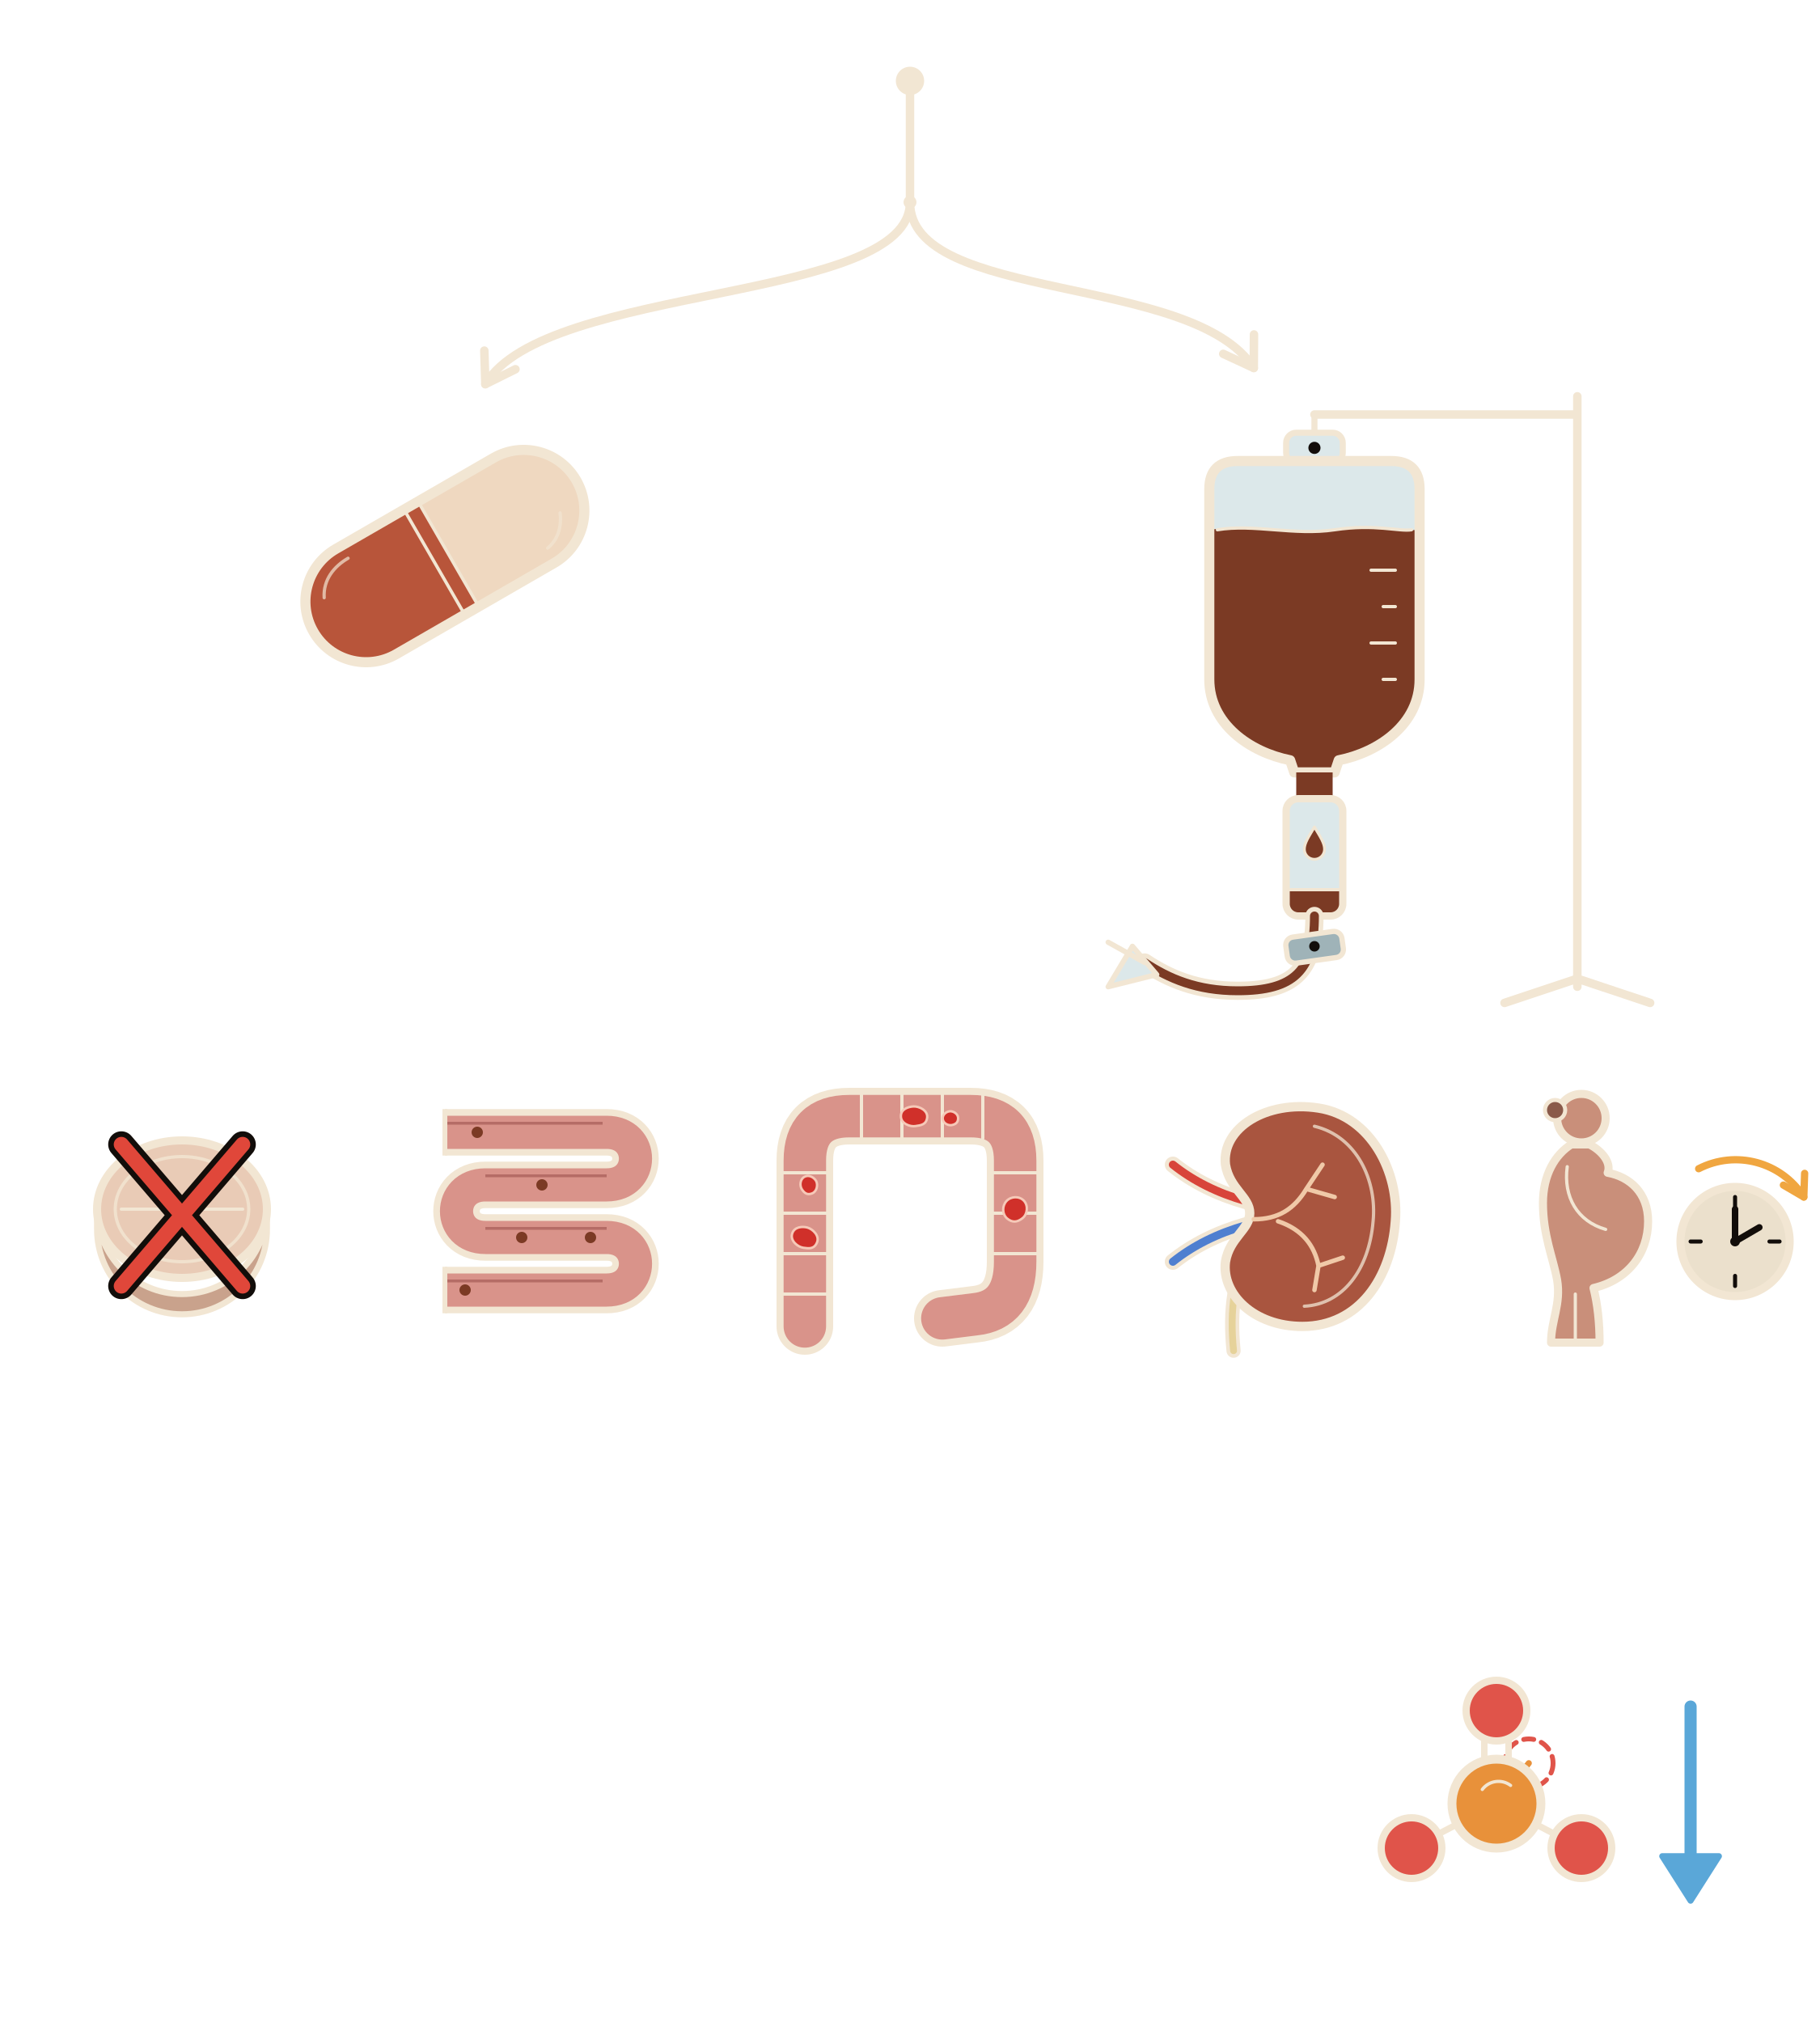
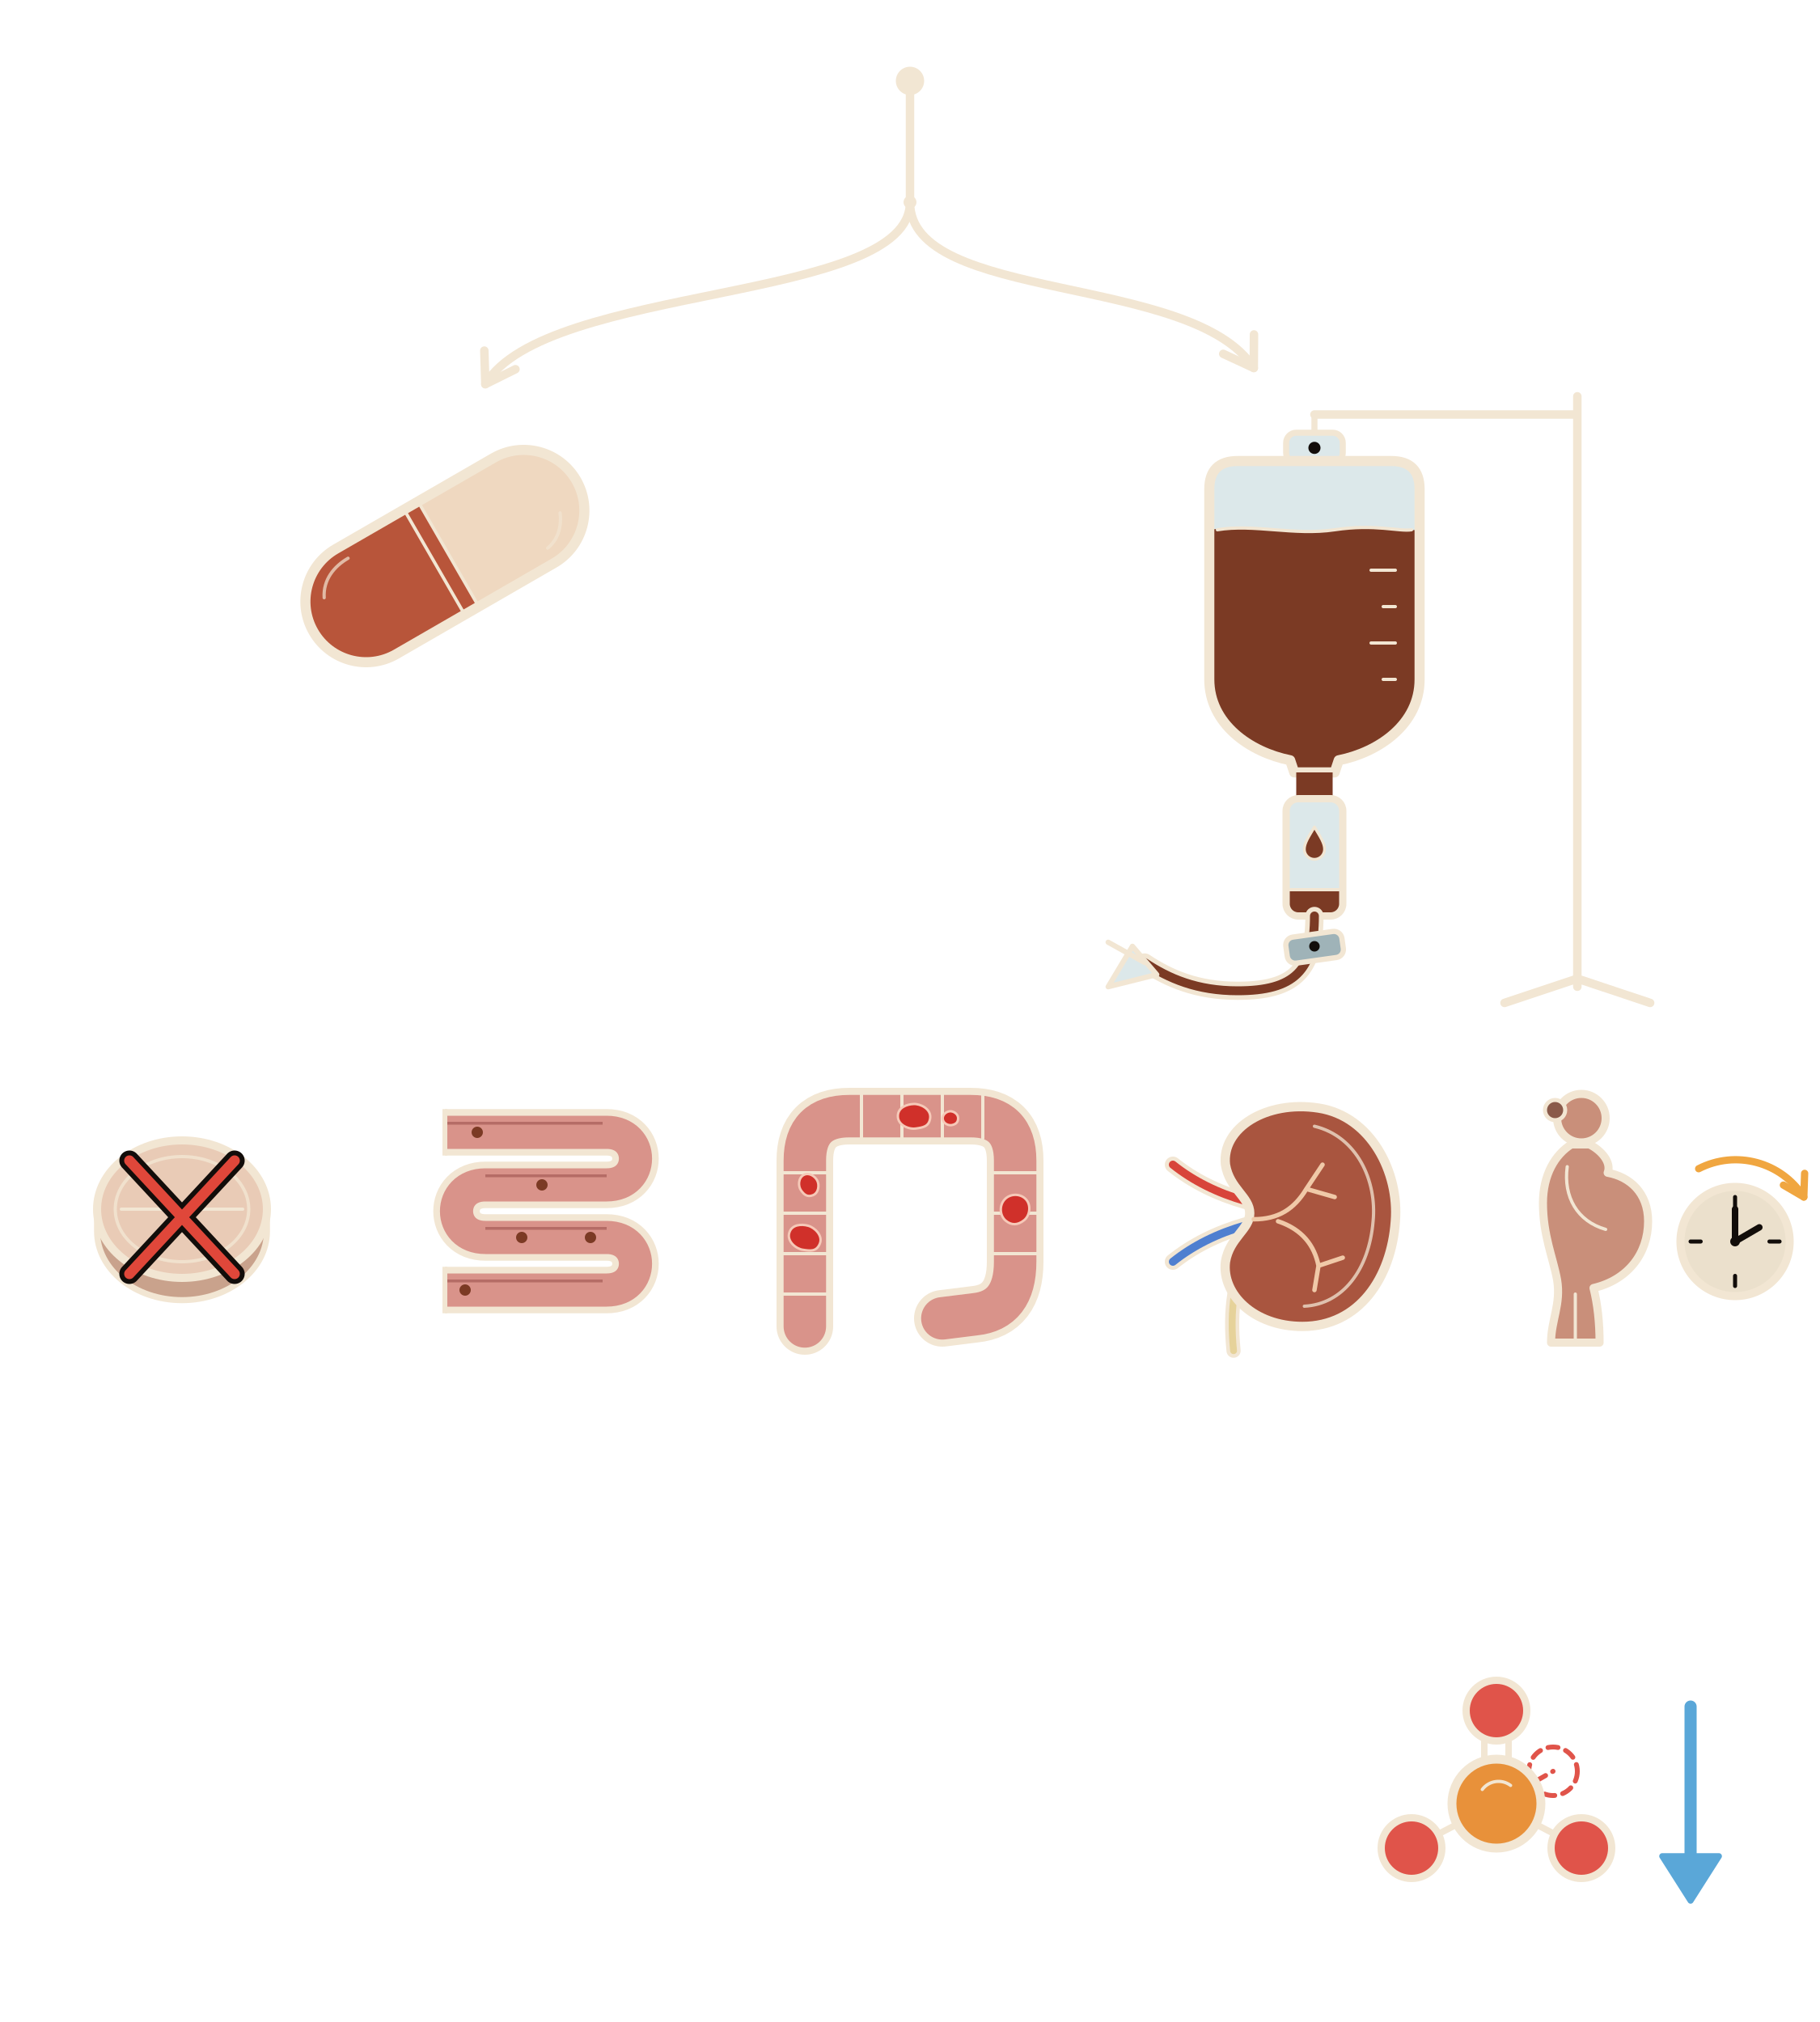
<svg xmlns="http://www.w3.org/2000/svg" viewBox="0 0 900 1000">
  <g id="fork" fill="none" stroke="#f2e6d3" stroke-linecap="round" stroke-linejoin="round">
    <path d="M450,46V100" stroke-width="4.2" />
    <path d="M450,100C450,150 270,140 240,190" stroke-width="4.2" />
    <path d="M450,100C450,150 590,135 620,182" stroke-width="4.2" />
    <path d="M239.5,173.4L240,190L254.9,182.6" stroke-width="4.2" />
    <path d="M604.9,175L620,182L620.1,165.4" stroke-width="4.2" />
    <circle cx="450" cy="40" r="7" fill="#f2e6d3" stroke="none" />
    <circle cx="450" cy="100" r="3.2" fill="#f2e6d3" stroke="none" />
  </g>
  <g id="pill" stroke="#f2e6d3" stroke-linejoin="round" stroke-linecap="round">
    <g transform="translate(220,275) rotate(-30)">
      <path d="M2,-30H-45A30,30 0 0 0 -45,30H2Z" fill="#b8553a" stroke="none" />
      <path d="M2,-30H45A30,30 0 0 1 45,30H2Z" fill="#efd8c0" stroke="none" />
      <path d="M2,-30V30M-6,-29.5V29.5" fill="none" stroke-width="1.6" />
      <path d="M-62,-12C-58,-20 -50,-23 -42,-23M60,10C57,17 52,21 46,22" fill="none" stroke-width="1.6" opacity=".7" />
      <rect x="-75" y="-30" width="150" height="60" rx="30" fill="none" stroke-width="5" />
    </g>
  </g>
  <g id="drip" stroke="#f2e6d3" stroke-linejoin="round" stroke-linecap="round">
    <path d="M780,488V196M780,205H650M744,496L780,484L816,496" fill="none" stroke-width="4.2" />
    <path d="M650,205V214" fill="none" stroke-width="3" />
    <rect x="636" y="214" width="28" height="15" rx="5" fill="#dce8ea" stroke-width="3" />
    <circle cx="650" cy="221.5" r="3" fill="#120d0a" stroke="none" />
    <path d="M612,228H688Q702,228 702,242V336C702,358 682,372 662,376L660,382H640L638,376C618,372 598,358 598,336V242Q598,228 612,228Z" fill="#dce8ea" stroke="none" />
    <path d="M598,262C620,259 640,265 660,262C680,259 692,263 702,262V336C702,358 682,372 662,376L660,382H640L638,376C618,372 598,358 598,336Z" fill="#7b3a24" stroke="none" />
    <path d="M602,262C620,259 640,265 660,262C680,259 692,263 698,262" fill="none" stroke-width="1.6" />
    <path d="M690,282H678M690,300H684M690,318H678M690,336H684" fill="none" stroke-width="1.6" />
    <path d="M612,228H688Q702,228 702,242V336C702,358 682,372 662,376L660,382H640L638,376C618,372 598,358 598,336V242Q598,228 612,228Z" fill="none" stroke-width="5" />
    <path d="M645,382V395M655,382V395" fill="none" stroke-width="2.6" />
    <path d="M641,382H659V395H641Z" fill="#7b3a24" stroke="none" />
    <rect x="636" y="395" width="28" height="58" rx="6" fill="#dce8ea" stroke="none" />
    <path d="M636,440H664V447Q664,453 658,453H642Q636,453 636,447Z" fill="#7b3a24" stroke="none" />
    <path d="M650,409C653,414 655,417 655,420A5,5 0 0 1 645,420C645,417 647,414 650,409Z" fill="#7b3a24" stroke-width="1.4" />
    <path d="M636,440H664" fill="none" stroke-width="1.6" />
    <rect x="636" y="395" width="28" height="58" rx="6" fill="none" stroke-width="3.6" />
    <path d="M650,453C650,480 640,490 612,490C592,490 578,484 566,476" fill="none" stroke="#f2e6d3" stroke-width="9" />
    <path d="M650,453C650,480 640,490 612,490C592,490 578,484 566,476" fill="none" stroke="#7b3a24" stroke-width="4.4" />
    <rect x="636" y="462" width="28" height="13" rx="4" transform="rotate(-8 650 468)" fill="#9fb3b8" stroke-width="2.6" />
    <circle cx="650" cy="468" r="2.6" fill="#120d0a" stroke="none" />
    <path d="M566,476L548,466M560,468L548,488L572,482Z" fill="#dce8ea" stroke-width="2.6" />
  </g>
  <g id="intol" stroke="#f2e6d3" stroke-linejoin="round" stroke-linecap="round">
-     <path d="M48,598A42,42 0 0 0 132,598V608A42,42 0 0 1 48,608Z" fill="#c9a28c" stroke-width="3" />
+     <path d="M48,598A42,34 0 0 0 132,598V609A42,34 0 0 1 48,609Z" fill="#c9a28c" stroke-width="3" />
    <ellipse cx="90" cy="598" rx="42" ry="34" fill="#e9cbb6" stroke-width="4" />
    <ellipse cx="90" cy="598" rx="33" ry="26" fill="none" stroke-width="1.6" opacity=".8" />
    <path d="M60,598H120" fill="none" stroke-width="1.6" />
-     <path d="M60,566L120,636M120,566L60,636" fill="none" stroke="#120d0a" stroke-width="13" />
-     <path d="M60,566L120,636M120,566L60,636" fill="none" stroke="#e0473a" stroke-width="7.5" />
+     <path d="M64,574L116,630M116,574L64,630" fill="none" stroke="#120d0a" stroke-width="10" />
+     <path d="M64,574L116,630M116,574L64,630" fill="none" stroke="#e0473a" stroke-width="5.2" />
  </g>
  <g id="malab" stroke-linejoin="round" stroke-linecap="butt">
    <path d="M220,560H300C319,560 319,586 300,586H240C221,586 221,612 240,612H300C319,612 319,638 300,638H220" fill="none" stroke="#f2e6d3" stroke-width="23" />
    <path d="M220,560H300C319,560 319,586 300,586H240C221,586 221,612 240,612H300C319,612 319,638 300,638H220" fill="none" stroke="#d9938a" stroke-width="16.4" />
    <path d="M220,555.5H298M240,581.5H300M240,607.5H300M220,633.5H298" fill="none" stroke="#b56c66" stroke-width="1.4" />
    <g fill="#7b3a24">
      <circle cx="236" cy="560" r="2.8" />
      <circle cx="268" cy="586" r="2.8" />
      <circle cx="292" cy="612" r="2.8" />
      <circle cx="258" cy="612" r="2.8" />
      <circle cx="230" cy="638" r="2.8" />
    </g>
    <path d="M220,548.5V571.5M220,626.5V649.5" stroke="#f2e6d3" stroke-width="2.4" />
  </g>
  <g id="ibd" stroke-linejoin="round" stroke-linecap="round">
    <path d="M398,656V574Q398,552 420,552H480Q502,552 502,574V624Q502,648 482,650L466,652" fill="none" stroke="#f2e6d3" stroke-width="28" />
    <path d="M398,656V574Q398,552 420,552H480Q502,552 502,574V624Q502,648 482,650L466,652" fill="none" stroke="#d9938a" stroke-width="21" />
    <path d="M387,640H409M387,620H409M387,600H409M387,580H409M426,541V563M446,541V563M466,541V563M486,541V563M491,580H513M491,600H513M491,620H513" fill="none" stroke="#f2e6d3" stroke-width="1.6" />
-     <path d="M404,614.5C402.6,617.8 400.1,617.5 397.3,617.1C394.4,616.7 390.7,613.6 391.7,610.2C392.7,606.7 396.7,606.4 399.3,607.1C402,607.9 405.4,611.2 404,614.5ZM401.6,590.2C399.3,591.1 397.9,590.2 396.6,588.3C395.3,586.4 395.6,583.2 397.8,582C400,580.8 402.5,582.2 403.6,584.1C404.6,586.1 403.9,589.3 401.6,590.2ZM458.5,552.6C458.1,556.2 455.5,556.5 452.8,556.9C450.1,557.4 445.5,555.7 445.5,552.1C445.4,548.5 449.2,547.3 451.8,547.2C454.5,547.1 458.8,549.1 458.5,552.6ZM505.6,602.5C503.1,604.5 500.6,604.8 498,602.6C495.5,600.4 495.5,596.4 497.7,594C499.9,591.6 504,591.4 506.3,593.8C508.6,596.2 508.1,600.6 505.6,602.5ZM473.8,553C473.8,555.1 472.6,556 470.8,556.4C468.9,556.8 466.5,555.6 466.2,553.5C465.9,551.4 467.8,549.8 469.6,549.6C471.5,549.4 473.8,550.9 473.8,553Z" fill="#d0302a" stroke="#f6c9b8" stroke-width="1.2" />
+     <path d="M405.4,615.1C403.7,619.2 400.5,618.6 397.1,618.1C393.8,617.7 389,614 390.3,609.7C391.5,605.5 396.4,605.3 399.6,606.2C402.8,607 407.1,611.1 405.4,615.1ZM402,591.1C399.2,592.2 397.6,590.8 396.1,588.7C394.6,586.6 394.7,582.6 397.4,581.1C400,579.7 402.9,581.6 404.1,583.8C405.3,586.1 404.8,590 402,591.1ZM460,552.8C459.5,557.2 456.4,557.6 453,558.1C449.6,558.7 444,556.5 444,552.1C443.9,547.7 448.5,546.1 451.8,546C455.1,545.8 460.4,548.4 460,552.8ZM506.4,603.5C503.3,605.9 500.3,606.2 497.2,603.6C494.2,600.9 494.2,596 496.8,593.2C499.4,590.3 504.4,590.1 507.2,593C510,595.8 509.4,601.1 506.4,603.5ZM473.8,553C473.8,555.1 472.6,556 470.8,556.4C468.9,556.8 466.5,555.6 466.2,553.5C465.9,551.4 467.8,549.8 469.6,549.6C471.5,549.4 473.8,550.9 473.8,553Z" fill="#d0302a" stroke="#f6c9b8" stroke-width="1.2" />
  </g>
  <g id="ckd" stroke-linejoin="round" stroke-linecap="round">
    <path d="M616,594C602,590 590,584 580,576" fill="none" stroke="#f2e6d3" stroke-width="8" />
    <path d="M616,594C602,590 590,584 580,576" fill="none" stroke="#d8443a" stroke-width="4" />
    <path d="M616,606C602,610 590,616 580,624" fill="none" stroke="#f2e6d3" stroke-width="8" />
    <path d="M616,606C602,610 590,616 580,624" fill="none" stroke="#4f7fd0" stroke-width="4" />
    <path d="M620,614C610,630 608,648 610,668" fill="none" stroke="#f2e6d3" stroke-width="7" />
    <path d="M620,614C610,630 608,648 610,668" fill="none" stroke="#e6d29a" stroke-width="3.4" />
    <path d="M652,548C678,552 692,580 690,604C688,632 672,656 644,656C620,656 604,640 606,624C608,612 618,608 618,600C618,592 608,588 606,576C604,558 626,544 652,548Z" fill="#a9553f" stroke="#f2e6d3" stroke-width="4.6" />
    <path d="M650,557C671,562 681,584 679,604C677,628 664,645 645,646" fill="none" stroke="#f2e6d3" stroke-width="1.6" opacity=".75" />
    <path d="M620,603C632,603 640,598 646,588M646,588L654,576M646,588L660,592M632,604C644,608 650,616 652,626M652,626L664,622M652,626L650,638" fill="none" stroke="#f0c9a8" stroke-width="2.2" />
  </g>
  <g id="fast" stroke="#f2e6d3" stroke-linejoin="round" stroke-linecap="round">
    <path d="M777,566C769,571 763,581 763,595C763,611 768,622 770,633C772,645 767,653 767,664H791C791,654 790,645 788,637C805,633 815,620 815,604C815,590 806,582 795,580C797,575 792,569 786,566Z" fill="#c98f7a" stroke-width="4" />
    <circle cx="782" cy="553" r="12" fill="#c98f7a" stroke-width="4" />
    <circle cx="769" cy="549" r="5" fill="#8a5a4a" stroke-width="2" />
    <path d="M775,577C773,592 780,604 794,608M779,664V640" fill="none" stroke-width="1.6" />
    <circle cx="858" cy="614" r="27" fill="#ebe0cc" stroke-width="4" />
    <path d="M858,592V597M880,614H875M858,636V631M836,614H841" fill="none" stroke="#120d0a" stroke-width="2" />
    <path d="M858,614V598M858,614L870,607" fill="none" stroke="#120d0a" stroke-width="3.2" />
    <circle cx="858" cy="614" r="2.4" fill="#120d0a" stroke="none" />
    <path d="M840,578A40,40 0 0 1 892,592" fill="none" stroke="#f0a640" stroke-width="3.6" />
    <path d="M881.9,586.1L892,592L892.4,580.3" fill="none" stroke="#f0a640" stroke-width="3.6" />
  </g>
  <g id="phos" stroke="#f2e6d3" stroke-linejoin="round" stroke-linecap="round">
-     <path d="M740,892L756,872" stroke="#e8913a" stroke-width="3" stroke-dasharray="4 4" />
-     <circle cx="756" cy="872" r="12" fill="none" stroke="#e0544a" stroke-width="2.4" stroke-dasharray="5 4" />
+     <path d="M740,892L768,876" stroke="#e0544a" stroke-width="2.4" stroke-dasharray="4 4" />
+     <circle cx="768" cy="876" r="12" fill="none" stroke="#e0544a" stroke-width="2.4" stroke-dasharray="5 4" />
    <path d="M734,890L734,850M746,890L746,850M740,892L698,914M740,892L782,914" stroke="#f2e6d3" stroke-width="3.2" />
    <circle cx="740" cy="892" r="22" fill="#e8913a" stroke-width="4.4" />
    <circle cx="740" cy="846" r="15" fill="#e0544a" stroke-width="3.6" />
    <circle cx="698" cy="914" r="15" fill="#e0544a" stroke-width="3.6" />
    <circle cx="782" cy="914" r="15" fill="#e0544a" stroke-width="3.6" />
    <path d="M733,885A10,10 0 0 1 747,883" fill="none" stroke-width="1.6" />
    <path d="M836,844V934" fill="none" stroke="#5aa7d8" stroke-width="6" />
    <path d="M822,918L836,940L850,918Z" fill="#5aa7d8" stroke="#5aa7d8" stroke-width="3" />
  </g>
  <g id="anchors">
    <circle id="a-fork" cx="450" cy="40" r="0" />
    <circle id="o-fork" cx="450" cy="40" r="0" />
    <circle id="a-pill" cx="150" cy="250" r="0" />
    <circle id="a-drip" cx="704" cy="300" r="0" />
    <circle id="a-drip-l" cx="596" cy="300" r="0" />
    <circle id="o-drip" cx="650" cy="205" r="0" />
    <circle id="a-intol" cx="90" cy="646" r="0" />
    <circle id="a-malab" cx="270" cy="652" r="0" />
    <circle id="a-ibd" cx="450" cy="668" r="0" />
    <circle id="a-ckd" cx="630" cy="662" r="0" />
    <circle id="a-fast" cx="812" cy="670" r="0" />
    <circle id="a-phos" cx="682" cy="892" r="0" />
    <circle id="a-phos-t" cx="740" cy="830" r="0" />
  </g>
  <path id="p-drop" d="M650,397V440" fill="none" stroke="none" />
  <path id="p-flow" d="M650,453C650,480 640,490 612,490C592,490 578,484 566,476L548,466" fill="none" stroke="none" />
</svg>
